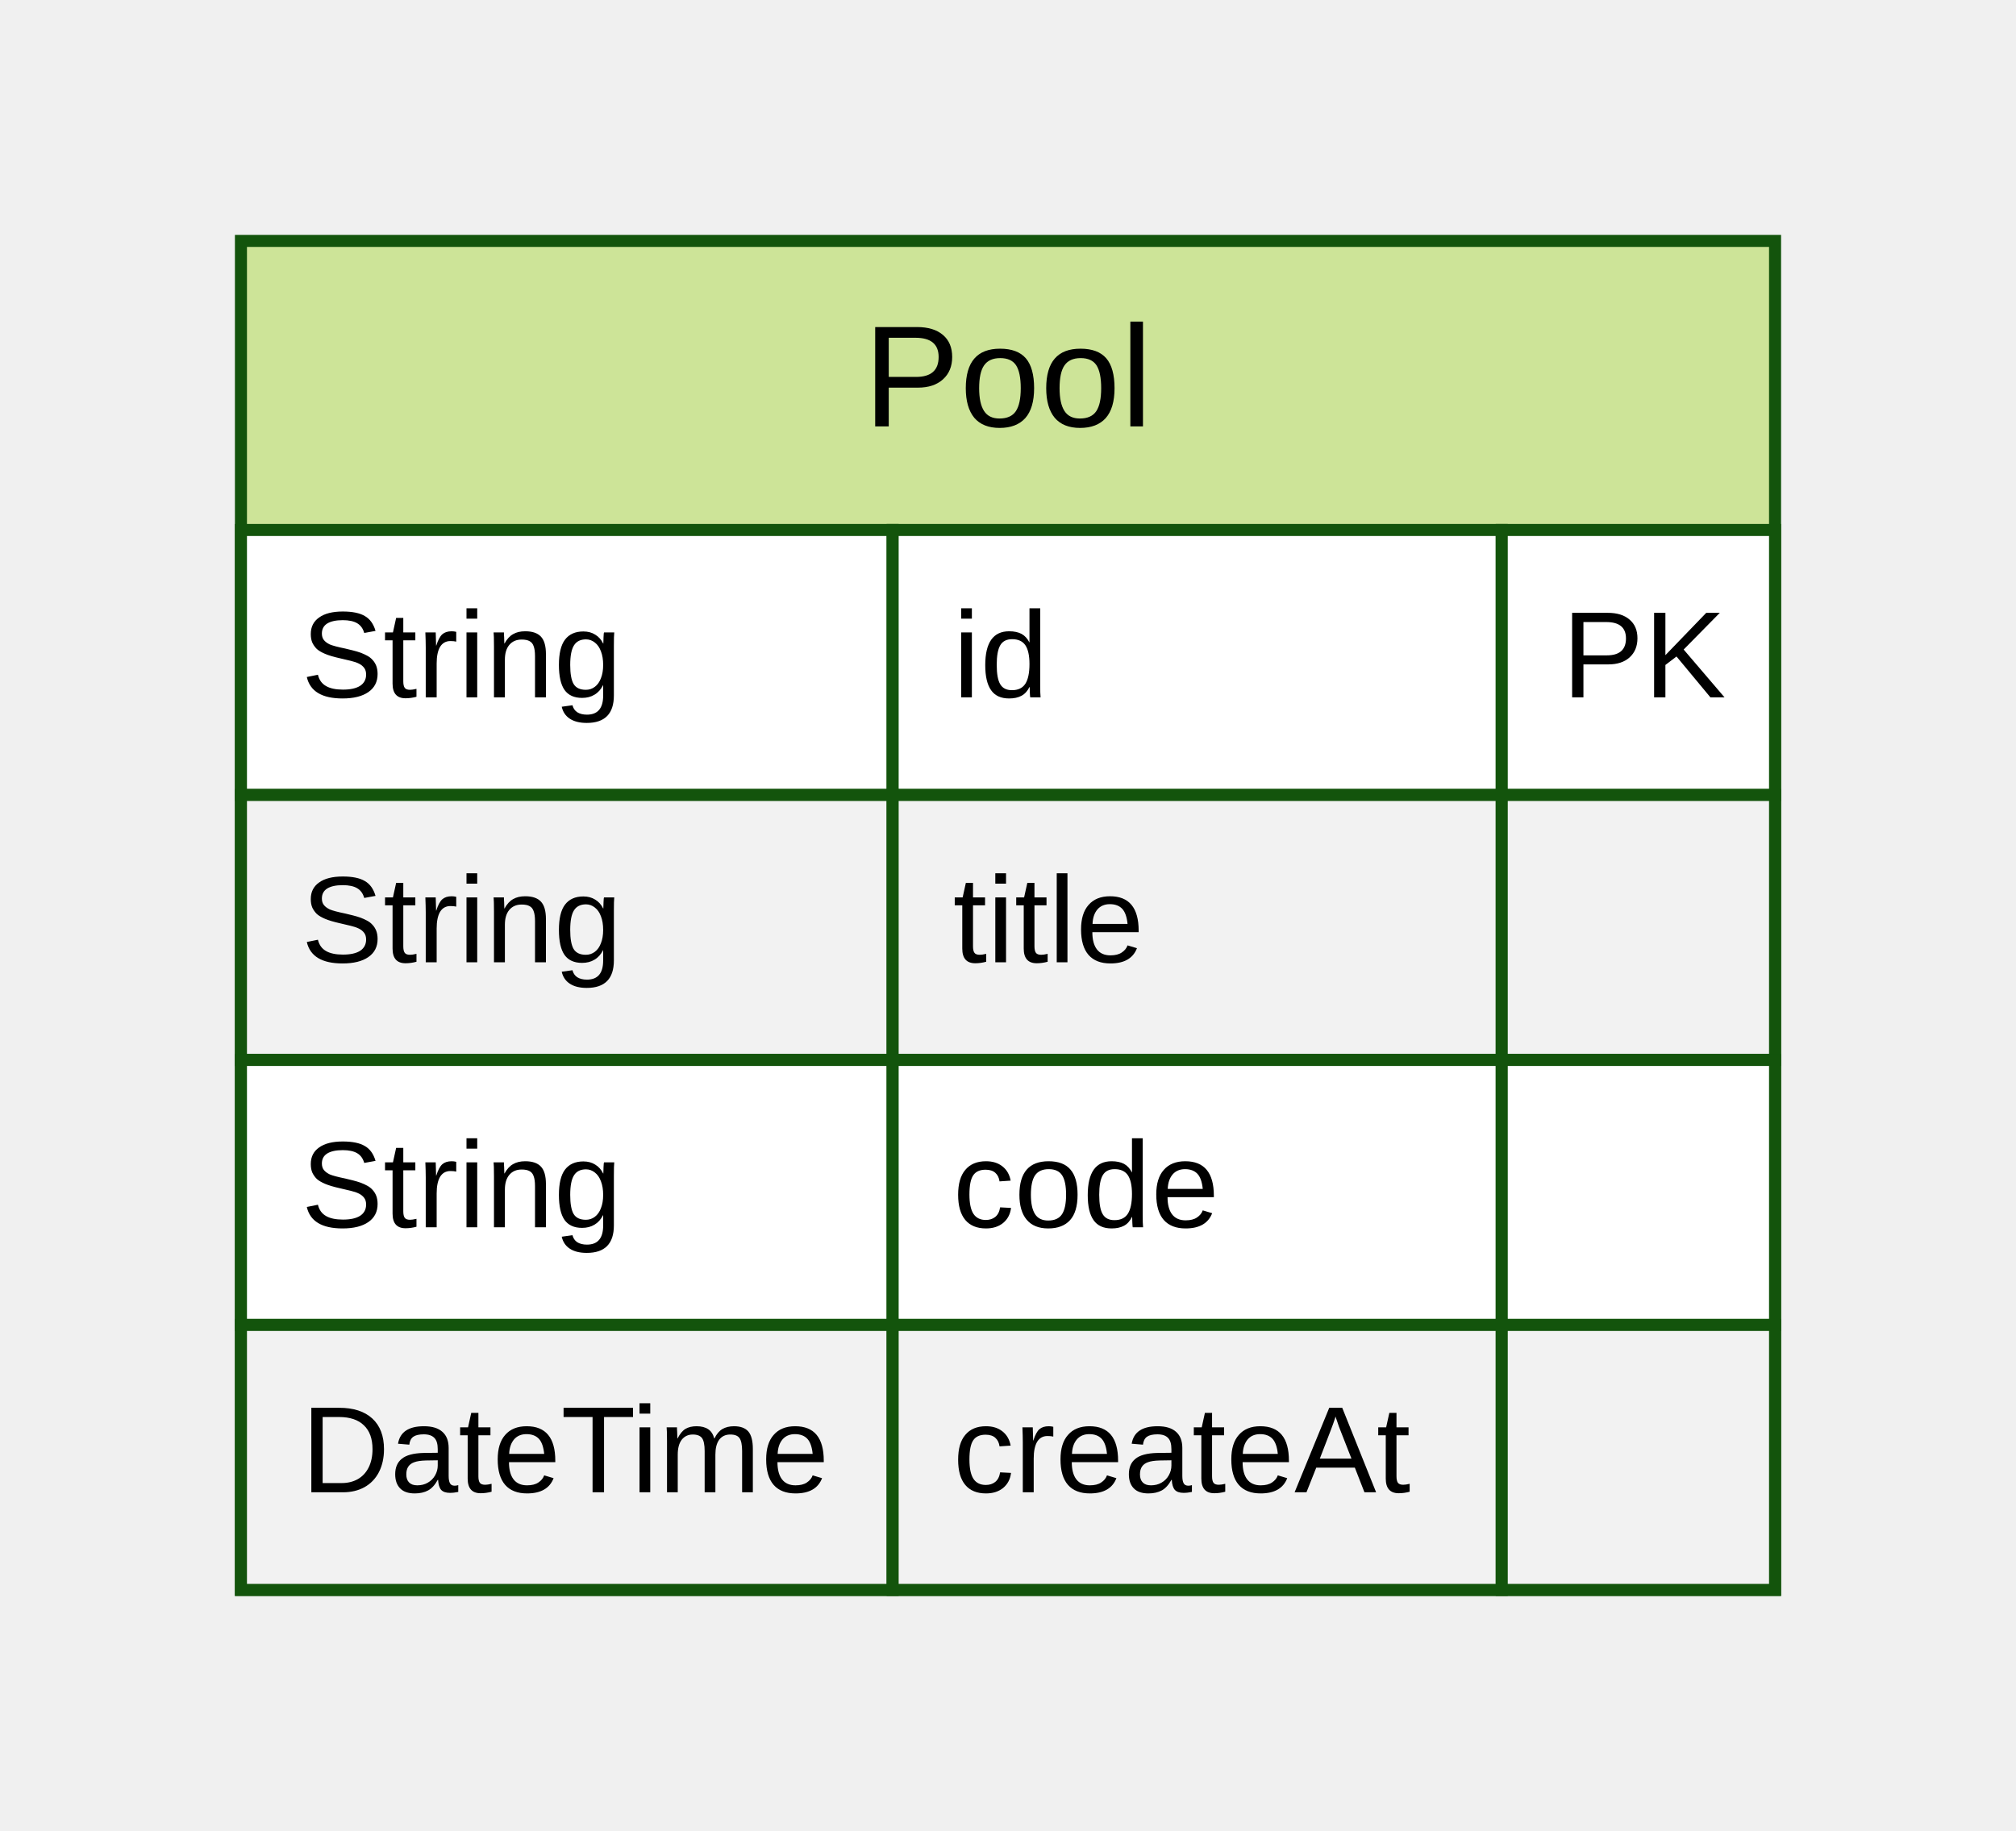
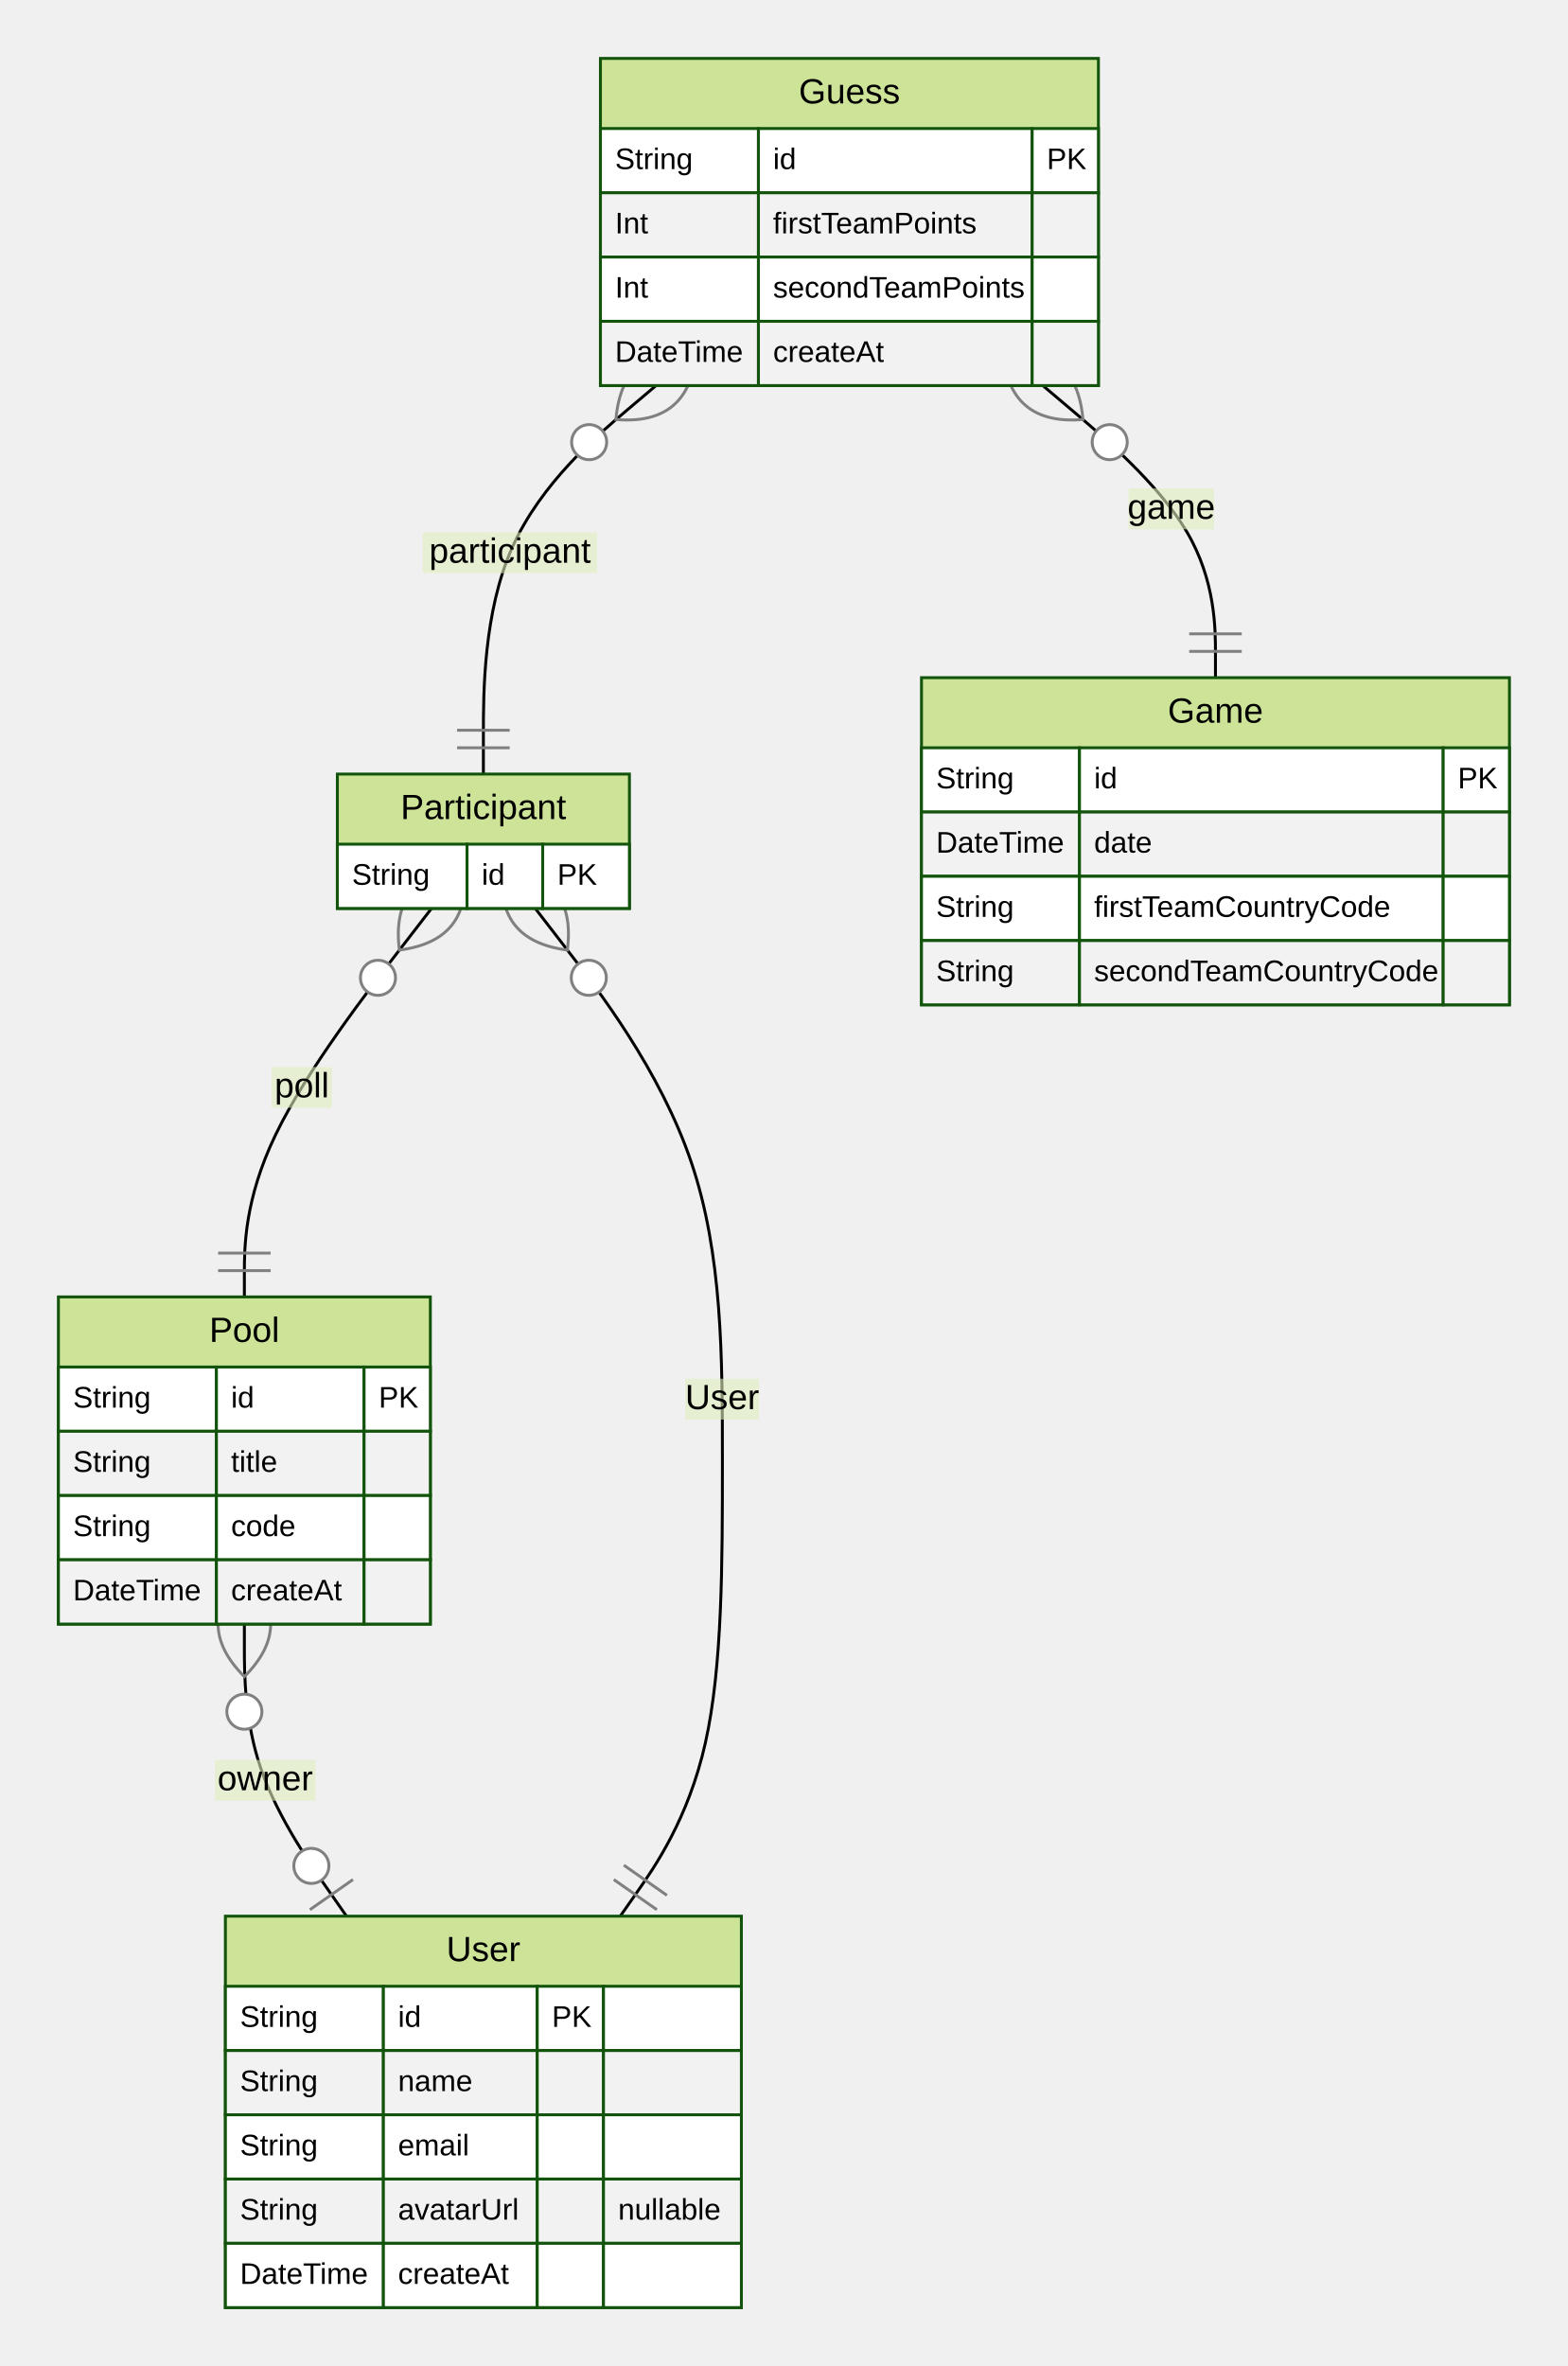
- <svg xmlns="http://www.w3.org/2000/svg" aria-labelledby="chart-title-mermaid-0 chart-desc-mermaid-0" role="img" viewBox="0 0 167.344 152" style="max-width: 167.344px; background-color: white;" width="100%" id="mermaid-0">
+ <svg xmlns="http://www.w3.org/2000/svg" aria-labelledby="chart-title-mermaid-0 chart-desc-mermaid-0" role="img" viewBox="0 0 536.82 810" style="max-width: 536.82px; background-color: white;" width="100%" id="mermaid-0">
  <style>#mermaid-0 {font-family:"trebuchet ms",verdana,arial,sans-serif;font-size:16px;fill:#000000;}#mermaid-0 .error-icon{fill:#552222;}#mermaid-0 .error-text{fill:#552222;stroke:#552222;}#mermaid-0 .edge-thickness-normal{stroke-width:2px;}#mermaid-0 .edge-thickness-thick{stroke-width:3.5px;}#mermaid-0 .edge-pattern-solid{stroke-dasharray:0;}#mermaid-0 .edge-pattern-dashed{stroke-dasharray:3;}#mermaid-0 .edge-pattern-dotted{stroke-dasharray:2;}#mermaid-0 .marker{fill:#000000;stroke:#000000;}#mermaid-0 .marker.cross{stroke:#000000;}#mermaid-0 svg{font-family:"trebuchet ms",verdana,arial,sans-serif;font-size:16px;}#mermaid-0 .entityBox{fill:#cde498;stroke:#13540c;}#mermaid-0 .attributeBoxOdd{fill:#ffffff;stroke:#13540c;}#mermaid-0 .attributeBoxEven{fill:#f2f2f2;stroke:#13540c;}#mermaid-0 .relationshipLabelBox{fill:hsl(78.158, 58.462%, 84.51%);opacity:0.7;background-color:hsl(78.158, 58.462%, 84.51%);}#mermaid-0 .relationshipLabelBox rect{opacity:0.5;}#mermaid-0 .relationshipLine{stroke:#000000;}#mermaid-0 :root{--mermaid-font-family:"trebuchet ms",verdana,arial,sans-serif;}</style>
  <g />
  <defs>
    <marker orient="auto" markerHeight="18" markerWidth="18" refY="9" refX="0" id="ONLY_ONE_START">
      <path d="M9,0 L9,18 M15,0 L15,18" fill="none" stroke="gray" />
    </marker>
  </defs>
  <defs>
    <marker orient="auto" markerHeight="18" markerWidth="18" refY="9" refX="18" id="ONLY_ONE_END">
      <path d="M3,0 L3,18 M9,0 L9,18" fill="none" stroke="gray" />
    </marker>
  </defs>
  <defs>
    <marker orient="auto" markerHeight="18" markerWidth="30" refY="9" refX="0" id="ZERO_OR_ONE_START">
      <circle r="6" cy="9" cx="21" fill="white" stroke="gray" />
      <path d="M9,0 L9,18" fill="none" stroke="gray" />
    </marker>
  </defs>
  <defs>
    <marker orient="auto" markerHeight="18" markerWidth="30" refY="9" refX="30" id="ZERO_OR_ONE_END">
      <circle r="6" cy="9" cx="9" fill="white" stroke="gray" />
      <path d="M21,0 L21,18" fill="none" stroke="gray" />
    </marker>
  </defs>
  <defs>
    <marker orient="auto" markerHeight="36" markerWidth="45" refY="18" refX="18" id="ONE_OR_MORE_START">
      <path d="M0,18 Q 18,0 36,18 Q 18,36 0,18 M42,9 L42,27" fill="none" stroke="gray" />
    </marker>
  </defs>
  <defs>
    <marker orient="auto" markerHeight="36" markerWidth="45" refY="18" refX="27" id="ONE_OR_MORE_END">
      <path d="M3,9 L3,27 M9,18 Q27,0 45,18 Q27,36 9,18" fill="none" stroke="gray" />
    </marker>
  </defs>
  <defs>
    <marker orient="auto" markerHeight="36" markerWidth="57" refY="18" refX="18" id="ZERO_OR_MORE_START">
      <circle r="6" cy="18" cx="48" fill="white" stroke="gray" />
      <path d="M0,18 Q18,0 36,18 Q18,36 0,18" fill="none" stroke="gray" />
    </marker>
  </defs>
  <defs>
    <marker orient="auto" markerHeight="36" markerWidth="57" refY="18" refX="39" id="ZERO_OR_MORE_END">
      <circle r="6" cy="18" cx="9" fill="white" stroke="gray" />
      <path d="M21,18 Q39,0 57,18 Q39,36 21,18" fill="none" stroke="gray" />
    </marker>
  </defs>
-   <g transform="translate(20,20 )" id="Pool">
+   <path marker-start="url(#ZERO_OR_MORE_START)" marker-end="url(#ZERO_OR_ONE_END)" fill="none" stroke="gray" d="M83.672,556L83.672,564.333C83.672,572.667,83.672,589.333,89.501,606C95.329,622.667,106.987,639.333,112.816,647.667L118.644,656" class="er relationshipLine" />
+   <path marker-start="url(#ZERO_OR_MORE_START)" marker-end="url(#ONLY_ONE_END)" fill="none" stroke="gray" d="M183.265,311L193.944,324.833C204.624,338.667,225.984,366.333,236.664,397.833C247.344,429.333,247.344,464.667,247.344,500C247.344,535.333,247.344,570.667,241.515,596.667C235.686,622.667,224.029,639.333,218.2,647.667L212.371,656" class="er relationshipLine" />
+   <path marker-start="url(#ZERO_OR_MORE_START)" marker-end="url(#ONLY_ONE_END)" fill="none" stroke="gray" d="M147.751,311L137.071,324.833C126.391,338.667,105.032,366.333,94.352,388.5C83.672,410.667,83.672,427.333,83.672,435.667L83.672,444" class="er relationshipLine" />
+   <path marker-start="url(#ZERO_OR_MORE_START)" marker-end="url(#ONLY_ONE_END)" fill="none" stroke="gray" d="M224.625,132L214.772,140.333C204.919,148.667,185.213,165.333,175.361,187.5C165.508,209.667,165.508,237.333,165.508,251.167L165.508,265" class="er relationshipLine" />
+   <path marker-start="url(#ZERO_OR_MORE_START)" marker-end="url(#ONLY_ONE_END)" fill="none" stroke="gray" d="M357.047,132L366.9,140.333C376.753,148.667,396.458,165.333,406.311,182C416.164,198.667,416.164,215.333,416.164,223.667L416.164,232" class="er relationshipLine" />
+   <g transform="translate(20,444 )" id="Pool">
    <rect height="112" width="127.344" y="0" x="0" stroke="gray" fill-opacity="100%" fill="honeydew" class="er entityBox" />
    <text transform="translate(63.67186,12)" style="font-family: &quot;trebuchet ms&quot;, verdana, arial, sans-serif;; font-size: 12px" text-anchor="middle" dominant-baseline="middle" y="0" x="0" id="entity-Pool" class="er entityLabel">Pool</text>
    <rect height="22" width="54.096" y="24" x="0" stroke="gray" fill-opacity="100%" fill="honeydew" class="er attributeBoxOdd" />
    <text transform="translate(5,35)" style="font-family: &quot;trebuchet ms&quot;, verdana, arial, sans-serif;; font-size: 10.2px" text-anchor="left" dominant-baseline="middle" y="0" x="0" id="entity-Pool-attr-1-type" class="er entityLabel">String</text>
    <rect height="22" width="50.56" y="24" x="54.096" stroke="gray" fill-opacity="100%" fill="honeydew" class="er attributeBoxOdd" />
    <text transform="translate(59.09555,35)" style="font-family: &quot;trebuchet ms&quot;, verdana, arial, sans-serif;; font-size: 10.2px" text-anchor="left" dominant-baseline="middle" y="0" x="0" id="entity-Pool-attr-1-name" class="er entityLabel">id</text>
    <rect height="22" width="22.688" y="24" x="104.656" stroke="gray" fill-opacity="100%" fill="honeydew" class="er attributeBoxOdd" />
    <text transform="translate(109.656,35)" style="font-family: &quot;trebuchet ms&quot;, verdana, arial, sans-serif;; font-size: 10.2px" text-anchor="left" dominant-baseline="middle" y="0" x="0" id="entity-Pool-attr-1-key" class="er entityLabel">PK</text>
    <rect height="22" width="54.096" y="46" x="0" stroke="gray" fill-opacity="100%" fill="honeydew" class="er attributeBoxEven" />
    <text transform="translate(5,57)" style="font-family: &quot;trebuchet ms&quot;, verdana, arial, sans-serif;; font-size: 10.2px" text-anchor="left" dominant-baseline="middle" y="0" x="0" id="entity-Pool-attr-2-type" class="er entityLabel">String</text>
    <rect height="22" width="50.56" y="46" x="54.096" stroke="gray" fill-opacity="100%" fill="honeydew" class="er attributeBoxEven" />
    <text transform="translate(59.09555,57)" style="font-family: &quot;trebuchet ms&quot;, verdana, arial, sans-serif;; font-size: 10.2px" text-anchor="left" dominant-baseline="middle" y="0" x="0" id="entity-Pool-attr-2-name" class="er entityLabel">title</text>
    <rect height="22" width="22.688" y="46" x="104.656" stroke="gray" fill-opacity="100%" fill="honeydew" class="er attributeBoxEven" />
    <text transform="translate(109.656,57)" style="font-family: &quot;trebuchet ms&quot;, verdana, arial, sans-serif;; font-size: 10.2px" text-anchor="left" dominant-baseline="middle" y="0" x="0" id="entity-Pool-attr-2-key" class="er entityLabel" />
    <rect height="22" width="54.096" y="68" x="0" stroke="gray" fill-opacity="100%" fill="honeydew" class="er attributeBoxOdd" />
    <text transform="translate(5,79)" style="font-family: &quot;trebuchet ms&quot;, verdana, arial, sans-serif;; font-size: 10.2px" text-anchor="left" dominant-baseline="middle" y="0" x="0" id="entity-Pool-attr-3-type" class="er entityLabel">String</text>
    <rect height="22" width="50.56" y="68" x="54.096" stroke="gray" fill-opacity="100%" fill="honeydew" class="er attributeBoxOdd" />
    <text transform="translate(59.09555,79)" style="font-family: &quot;trebuchet ms&quot;, verdana, arial, sans-serif;; font-size: 10.2px" text-anchor="left" dominant-baseline="middle" y="0" x="0" id="entity-Pool-attr-3-name" class="er entityLabel">code</text>
    <rect height="22" width="22.688" y="68" x="104.656" stroke="gray" fill-opacity="100%" fill="honeydew" class="er attributeBoxOdd" />
    <text transform="translate(109.656,79)" style="font-family: &quot;trebuchet ms&quot;, verdana, arial, sans-serif;; font-size: 10.2px" text-anchor="left" dominant-baseline="middle" y="0" x="0" id="entity-Pool-attr-3-key" class="er entityLabel" />
    <rect height="22" width="54.096" y="90" x="0" stroke="gray" fill-opacity="100%" fill="honeydew" class="er attributeBoxEven" />
    <text transform="translate(5,101)" style="font-family: &quot;trebuchet ms&quot;, verdana, arial, sans-serif;; font-size: 10.2px" text-anchor="left" dominant-baseline="middle" y="0" x="0" id="entity-Pool-attr-4-type" class="er entityLabel">DateTime</text>
    <rect height="22" width="50.56" y="90" x="54.096" stroke="gray" fill-opacity="100%" fill="honeydew" class="er attributeBoxEven" />
    <text transform="translate(59.09555,101)" style="font-family: &quot;trebuchet ms&quot;, verdana, arial, sans-serif;; font-size: 10.2px" text-anchor="left" dominant-baseline="middle" y="0" x="0" id="entity-Pool-attr-4-name" class="er entityLabel">createAt</text>
    <rect height="22" width="22.688" y="90" x="104.656" stroke="gray" fill-opacity="100%" fill="honeydew" class="er attributeBoxEven" />
    <text transform="translate(109.656,101)" style="font-family: &quot;trebuchet ms&quot;, verdana, arial, sans-serif;; font-size: 10.2px" text-anchor="left" dominant-baseline="middle" y="0" x="0" id="entity-Pool-attr-4-key" class="er entityLabel" />
  </g>
+   <g transform="translate(115.5078,265 )" id="Participant">
+     <rect height="46" width="100" y="0" x="0" stroke="gray" fill-opacity="100%" fill="honeydew" class="er entityBox" />
+     <text transform="translate(50,12)" style="font-family: &quot;trebuchet ms&quot;, verdana, arial, sans-serif;; font-size: 12px" text-anchor="middle" dominant-baseline="middle" y="0" x="0" id="entity-Participant" class="er entityLabel">Participant</text>
+     <rect height="22" width="44.399" y="24" x="0" stroke="gray" fill-opacity="100%" fill="honeydew" class="er attributeBoxOdd" />
+     <text transform="translate(5,35)" style="font-family: &quot;trebuchet ms&quot;, verdana, arial, sans-serif;; font-size: 10.2px" text-anchor="left" dominant-baseline="middle" y="0" x="0" id="entity-Participant-attr-1-type" class="er entityLabel">String</text>
+     <rect height="22" width="25.911" y="24" x="44.399" stroke="gray" fill-opacity="100%" fill="honeydew" class="er attributeBoxOdd" />
+     <text transform="translate(49.39862,35)" style="font-family: &quot;trebuchet ms&quot;, verdana, arial, sans-serif;; font-size: 10.2px" text-anchor="left" dominant-baseline="middle" y="0" x="0" id="entity-Participant-attr-1-name" class="er entityLabel">id</text>
+     <rect height="22" width="29.69" y="24" x="70.31" stroke="gray" fill-opacity="100%" fill="honeydew" class="er attributeBoxOdd" />
+     <text transform="translate(75.30976,35)" style="font-family: &quot;trebuchet ms&quot;, verdana, arial, sans-serif;; font-size: 10.2px" text-anchor="left" dominant-baseline="middle" y="0" x="0" id="entity-Participant-attr-1-key" class="er entityLabel">PK</text>
+   </g>
+   <g transform="translate(77.17397,656 )" id="User">
+     <rect height="134" width="176.668" y="0" x="0" stroke="gray" fill-opacity="100%" fill="honeydew" class="er entityBox" />
+     <text transform="translate(88.33382,12)" style="font-family: &quot;trebuchet ms&quot;, verdana, arial, sans-serif;; font-size: 12px" text-anchor="middle" dominant-baseline="middle" y="0" x="0" id="entity-User" class="er entityLabel">User</text>
+     <rect height="22" width="54.096" y="24" x="0" stroke="gray" fill-opacity="100%" fill="honeydew" class="er attributeBoxOdd" />
+     <text transform="translate(5,35)" style="font-family: &quot;trebuchet ms&quot;, verdana, arial, sans-serif;; font-size: 10.2px" text-anchor="left" dominant-baseline="middle" y="0" x="0" id="entity-User-attr-1-type" class="er entityLabel">String</text>
+     <rect height="22" width="52.672" y="24" x="54.096" stroke="gray" fill-opacity="100%" fill="honeydew" class="er attributeBoxOdd" />
+     <text transform="translate(59.09555,35)" style="font-family: &quot;trebuchet ms&quot;, verdana, arial, sans-serif;; font-size: 10.2px" text-anchor="left" dominant-baseline="middle" y="0" x="0" id="entity-User-attr-1-name" class="er entityLabel">id</text>
+     <rect height="22" width="22.688" y="24" x="106.767" stroke="gray" fill-opacity="100%" fill="honeydew" class="er attributeBoxOdd" />
+     <text transform="translate(111.7674,35)" style="font-family: &quot;trebuchet ms&quot;, verdana, arial, sans-serif;; font-size: 10.2px" text-anchor="left" dominant-baseline="middle" y="0" x="0" id="entity-User-attr-1-key" class="er entityLabel">PK</text>
+     <rect height="22" width="47.213" y="24" x="129.455" stroke="gray" fill-opacity="100%" fill="honeydew" class="er attributeBoxOdd" />
+     <text transform="translate(134.4551,35)" style="font-family: &quot;trebuchet ms&quot;, verdana, arial, sans-serif;; font-size: 10.2px" text-anchor="left" dominant-baseline="middle" y="0" x="0" id="entity-User-attr-1-comment" class="er entityLabel" />
+     <rect height="22" width="54.096" y="46" x="0" stroke="gray" fill-opacity="100%" fill="honeydew" class="er attributeBoxEven" />
+     <text transform="translate(5,57)" style="font-family: &quot;trebuchet ms&quot;, verdana, arial, sans-serif;; font-size: 10.2px" text-anchor="left" dominant-baseline="middle" y="0" x="0" id="entity-User-attr-2-type" class="er entityLabel">String</text>
+     <rect height="22" width="52.672" y="46" x="54.096" stroke="gray" fill-opacity="100%" fill="honeydew" class="er attributeBoxEven" />
+     <text transform="translate(59.09555,57)" style="font-family: &quot;trebuchet ms&quot;, verdana, arial, sans-serif;; font-size: 10.2px" text-anchor="left" dominant-baseline="middle" y="0" x="0" id="entity-User-attr-2-name" class="er entityLabel">name</text>
+     <rect height="22" width="22.688" y="46" x="106.767" stroke="gray" fill-opacity="100%" fill="honeydew" class="er attributeBoxEven" />
+     <text transform="translate(111.7674,57)" style="font-family: &quot;trebuchet ms&quot;, verdana, arial, sans-serif;; font-size: 10.2px" text-anchor="left" dominant-baseline="middle" y="0" x="0" id="entity-User-attr-2-key" class="er entityLabel" />
+     <rect height="22" width="47.213" y="46" x="129.455" stroke="gray" fill-opacity="100%" fill="honeydew" class="er attributeBoxEven" />
+     <text transform="translate(134.4551,57)" style="font-family: &quot;trebuchet ms&quot;, verdana, arial, sans-serif;; font-size: 10.2px" text-anchor="left" dominant-baseline="middle" y="0" x="0" id="entity-User-attr-2-comment" class="er entityLabel" />
+     <rect height="22" width="54.096" y="68" x="0" stroke="gray" fill-opacity="100%" fill="honeydew" class="er attributeBoxOdd" />
+     <text transform="translate(5,79)" style="font-family: &quot;trebuchet ms&quot;, verdana, arial, sans-serif;; font-size: 10.2px" text-anchor="left" dominant-baseline="middle" y="0" x="0" id="entity-User-attr-3-type" class="er entityLabel">String</text>
+     <rect height="22" width="52.672" y="68" x="54.096" stroke="gray" fill-opacity="100%" fill="honeydew" class="er attributeBoxOdd" />
+     <text transform="translate(59.09555,79)" style="font-family: &quot;trebuchet ms&quot;, verdana, arial, sans-serif;; font-size: 10.2px" text-anchor="left" dominant-baseline="middle" y="0" x="0" id="entity-User-attr-3-name" class="er entityLabel">email</text>
+     <rect height="22" width="22.688" y="68" x="106.767" stroke="gray" fill-opacity="100%" fill="honeydew" class="er attributeBoxOdd" />
+     <text transform="translate(111.7674,79)" style="font-family: &quot;trebuchet ms&quot;, verdana, arial, sans-serif;; font-size: 10.2px" text-anchor="left" dominant-baseline="middle" y="0" x="0" id="entity-User-attr-3-key" class="er entityLabel" />
+     <rect height="22" width="47.213" y="68" x="129.455" stroke="gray" fill-opacity="100%" fill="honeydew" class="er attributeBoxOdd" />
+     <text transform="translate(134.4551,79)" style="font-family: &quot;trebuchet ms&quot;, verdana, arial, sans-serif;; font-size: 10.2px" text-anchor="left" dominant-baseline="middle" y="0" x="0" id="entity-User-attr-3-comment" class="er entityLabel" />
+     <rect height="22" width="54.096" y="90" x="0" stroke="gray" fill-opacity="100%" fill="honeydew" class="er attributeBoxEven" />
+     <text transform="translate(5,101)" style="font-family: &quot;trebuchet ms&quot;, verdana, arial, sans-serif;; font-size: 10.2px" text-anchor="left" dominant-baseline="middle" y="0" x="0" id="entity-User-attr-4-type" class="er entityLabel">String</text>
+     <rect height="22" width="52.672" y="90" x="54.096" stroke="gray" fill-opacity="100%" fill="honeydew" class="er attributeBoxEven" />
+     <text transform="translate(59.09555,101)" style="font-family: &quot;trebuchet ms&quot;, verdana, arial, sans-serif;; font-size: 10.2px" text-anchor="left" dominant-baseline="middle" y="0" x="0" id="entity-User-attr-4-name" class="er entityLabel">avatarUrl</text>
+     <rect height="22" width="22.688" y="90" x="106.767" stroke="gray" fill-opacity="100%" fill="honeydew" class="er attributeBoxEven" />
+     <text transform="translate(111.7674,101)" style="font-family: &quot;trebuchet ms&quot;, verdana, arial, sans-serif;; font-size: 10.2px" text-anchor="left" dominant-baseline="middle" y="0" x="0" id="entity-User-attr-4-key" class="er entityLabel" />
+     <rect height="22" width="47.213" y="90" x="129.455" stroke="gray" fill-opacity="100%" fill="honeydew" class="er attributeBoxEven" />
+     <text transform="translate(134.4551,101)" style="font-family: &quot;trebuchet ms&quot;, verdana, arial, sans-serif;; font-size: 10.2px" text-anchor="left" dominant-baseline="middle" y="0" x="0" id="entity-User-attr-4-comment" class="er entityLabel">nullable</text>
+     <rect height="22" width="54.096" y="112" x="0" stroke="gray" fill-opacity="100%" fill="honeydew" class="er attributeBoxOdd" />
+     <text transform="translate(5,123)" style="font-family: &quot;trebuchet ms&quot;, verdana, arial, sans-serif;; font-size: 10.2px" text-anchor="left" dominant-baseline="middle" y="0" x="0" id="entity-User-attr-5-type" class="er entityLabel">DateTime</text>
+     <rect height="22" width="52.672" y="112" x="54.096" stroke="gray" fill-opacity="100%" fill="honeydew" class="er attributeBoxOdd" />
+     <text transform="translate(59.09555,123)" style="font-family: &quot;trebuchet ms&quot;, verdana, arial, sans-serif;; font-size: 10.2px" text-anchor="left" dominant-baseline="middle" y="0" x="0" id="entity-User-attr-5-name" class="er entityLabel">createAt</text>
+     <rect height="22" width="22.688" y="112" x="106.767" stroke="gray" fill-opacity="100%" fill="honeydew" class="er attributeBoxOdd" />
+     <text transform="translate(111.7674,123)" style="font-family: &quot;trebuchet ms&quot;, verdana, arial, sans-serif;; font-size: 10.2px" text-anchor="left" dominant-baseline="middle" y="0" x="0" id="entity-User-attr-5-key" class="er entityLabel" />
+     <rect height="22" width="47.213" y="112" x="129.455" stroke="gray" fill-opacity="100%" fill="honeydew" class="er attributeBoxOdd" />
+     <text transform="translate(134.4551,123)" style="font-family: &quot;trebuchet ms&quot;, verdana, arial, sans-serif;; font-size: 10.2px" text-anchor="left" dominant-baseline="middle" y="0" x="0" id="entity-User-attr-5-comment" class="er entityLabel" />
+   </g>
+   <g transform="translate(315.5078,232 )" id="Game">
+     <rect height="112" width="201.312" y="0" x="0" stroke="gray" fill-opacity="100%" fill="honeydew" class="er entityBox" />
+     <text transform="translate(100.6562,12)" style="font-family: &quot;trebuchet ms&quot;, verdana, arial, sans-serif;; font-size: 12px" text-anchor="middle" dominant-baseline="middle" y="0" x="0" id="entity-Game" class="er entityLabel">Game</text>
+     <rect height="22" width="54.096" y="24" x="0" stroke="gray" fill-opacity="100%" fill="honeydew" class="er attributeBoxOdd" />
+     <text transform="translate(5,35)" style="font-family: &quot;trebuchet ms&quot;, verdana, arial, sans-serif;; font-size: 10.2px" text-anchor="left" dominant-baseline="middle" y="0" x="0" id="entity-Game-attr-1-type" class="er entityLabel">String</text>
+     <rect height="22" width="124.529" y="24" x="54.096" stroke="gray" fill-opacity="100%" fill="honeydew" class="er attributeBoxOdd" />
+     <text transform="translate(59.09555,35)" style="font-family: &quot;trebuchet ms&quot;, verdana, arial, sans-serif;; font-size: 10.2px" text-anchor="left" dominant-baseline="middle" y="0" x="0" id="entity-Game-attr-1-name" class="er entityLabel">id</text>
+     <rect height="22" width="22.688" y="24" x="178.625" stroke="gray" fill-opacity="100%" fill="honeydew" class="er attributeBoxOdd" />
+     <text transform="translate(183.6248,35)" style="font-family: &quot;trebuchet ms&quot;, verdana, arial, sans-serif;; font-size: 10.2px" text-anchor="left" dominant-baseline="middle" y="0" x="0" id="entity-Game-attr-1-key" class="er entityLabel">PK</text>
+     <rect height="22" width="54.096" y="46" x="0" stroke="gray" fill-opacity="100%" fill="honeydew" class="er attributeBoxEven" />
+     <text transform="translate(5,57)" style="font-family: &quot;trebuchet ms&quot;, verdana, arial, sans-serif;; font-size: 10.2px" text-anchor="left" dominant-baseline="middle" y="0" x="0" id="entity-Game-attr-2-type" class="er entityLabel">DateTime</text>
+     <rect height="22" width="124.529" y="46" x="54.096" stroke="gray" fill-opacity="100%" fill="honeydew" class="er attributeBoxEven" />
+     <text transform="translate(59.09555,57)" style="font-family: &quot;trebuchet ms&quot;, verdana, arial, sans-serif;; font-size: 10.2px" text-anchor="left" dominant-baseline="middle" y="0" x="0" id="entity-Game-attr-2-name" class="er entityLabel">date</text>
+     <rect height="22" width="22.688" y="46" x="178.625" stroke="gray" fill-opacity="100%" fill="honeydew" class="er attributeBoxEven" />
+     <text transform="translate(183.6248,57)" style="font-family: &quot;trebuchet ms&quot;, verdana, arial, sans-serif;; font-size: 10.2px" text-anchor="left" dominant-baseline="middle" y="0" x="0" id="entity-Game-attr-2-key" class="er entityLabel" />
+     <rect height="22" width="54.096" y="68" x="0" stroke="gray" fill-opacity="100%" fill="honeydew" class="er attributeBoxOdd" />
+     <text transform="translate(5,79)" style="font-family: &quot;trebuchet ms&quot;, verdana, arial, sans-serif;; font-size: 10.2px" text-anchor="left" dominant-baseline="middle" y="0" x="0" id="entity-Game-attr-3-type" class="er entityLabel">String</text>
+     <rect height="22" width="124.529" y="68" x="54.096" stroke="gray" fill-opacity="100%" fill="honeydew" class="er attributeBoxOdd" />
+     <text transform="translate(59.09555,79)" style="font-family: &quot;trebuchet ms&quot;, verdana, arial, sans-serif;; font-size: 10.2px" text-anchor="left" dominant-baseline="middle" y="0" x="0" id="entity-Game-attr-3-name" class="er entityLabel">firstTeamCountryCode</text>
+     <rect height="22" width="22.688" y="68" x="178.625" stroke="gray" fill-opacity="100%" fill="honeydew" class="er attributeBoxOdd" />
+     <text transform="translate(183.6248,79)" style="font-family: &quot;trebuchet ms&quot;, verdana, arial, sans-serif;; font-size: 10.2px" text-anchor="left" dominant-baseline="middle" y="0" x="0" id="entity-Game-attr-3-key" class="er entityLabel" />
+     <rect height="22" width="54.096" y="90" x="0" stroke="gray" fill-opacity="100%" fill="honeydew" class="er attributeBoxEven" />
+     <text transform="translate(5,101)" style="font-family: &quot;trebuchet ms&quot;, verdana, arial, sans-serif;; font-size: 10.2px" text-anchor="left" dominant-baseline="middle" y="0" x="0" id="entity-Game-attr-4-type" class="er entityLabel">String</text>
+     <rect height="22" width="124.529" y="90" x="54.096" stroke="gray" fill-opacity="100%" fill="honeydew" class="er attributeBoxEven" />
+     <text transform="translate(59.09555,101)" style="font-family: &quot;trebuchet ms&quot;, verdana, arial, sans-serif;; font-size: 10.2px" text-anchor="left" dominant-baseline="middle" y="0" x="0" id="entity-Game-attr-4-name" class="er entityLabel">secondTeamCountryCode</text>
+     <rect height="22" width="22.688" y="90" x="178.625" stroke="gray" fill-opacity="100%" fill="honeydew" class="er attributeBoxEven" />
+     <text transform="translate(183.6248,101)" style="font-family: &quot;trebuchet ms&quot;, verdana, arial, sans-serif;; font-size: 10.2px" text-anchor="left" dominant-baseline="middle" y="0" x="0" id="entity-Game-attr-4-key" class="er entityLabel" />
+   </g>
+   <g transform="translate(205.5837,20 )" id="Guess">
+     <rect height="112" width="170.504" y="0" x="0" stroke="gray" fill-opacity="100%" fill="honeydew" class="er entityBox" />
+     <text transform="translate(85.2522,12)" style="font-family: &quot;trebuchet ms&quot;, verdana, arial, sans-serif;; font-size: 12px" text-anchor="middle" dominant-baseline="middle" y="0" x="0" id="entity-Guess" class="er entityLabel">Guess</text>
+     <rect height="22" width="54.096" y="24" x="0" stroke="gray" fill-opacity="100%" fill="honeydew" class="er attributeBoxOdd" />
+     <text transform="translate(5,35)" style="font-family: &quot;trebuchet ms&quot;, verdana, arial, sans-serif;; font-size: 10.2px" text-anchor="left" dominant-baseline="middle" y="0" x="0" id="entity-Guess-attr-1-type" class="er entityLabel">String</text>
+     <rect height="22" width="93.721" y="24" x="54.096" stroke="gray" fill-opacity="100%" fill="honeydew" class="er attributeBoxOdd" />
+     <text transform="translate(59.09555,35)" style="font-family: &quot;trebuchet ms&quot;, verdana, arial, sans-serif;; font-size: 10.2px" text-anchor="left" dominant-baseline="middle" y="0" x="0" id="entity-Guess-attr-1-name" class="er entityLabel">id</text>
+     <rect height="22" width="22.688" y="24" x="147.817" stroke="gray" fill-opacity="100%" fill="honeydew" class="er attributeBoxOdd" />
+     <text transform="translate(152.8167,35)" style="font-family: &quot;trebuchet ms&quot;, verdana, arial, sans-serif;; font-size: 10.2px" text-anchor="left" dominant-baseline="middle" y="0" x="0" id="entity-Guess-attr-1-key" class="er entityLabel">PK</text>
+     <rect height="22" width="54.096" y="46" x="0" stroke="gray" fill-opacity="100%" fill="honeydew" class="er attributeBoxEven" />
+     <text transform="translate(5,57)" style="font-family: &quot;trebuchet ms&quot;, verdana, arial, sans-serif;; font-size: 10.2px" text-anchor="left" dominant-baseline="middle" y="0" x="0" id="entity-Guess-attr-2-type" class="er entityLabel">Int</text>
+     <rect height="22" width="93.721" y="46" x="54.096" stroke="gray" fill-opacity="100%" fill="honeydew" class="er attributeBoxEven" />
+     <text transform="translate(59.09555,57)" style="font-family: &quot;trebuchet ms&quot;, verdana, arial, sans-serif;; font-size: 10.2px" text-anchor="left" dominant-baseline="middle" y="0" x="0" id="entity-Guess-attr-2-name" class="er entityLabel">firstTeamPoints</text>
+     <rect height="22" width="22.688" y="46" x="147.817" stroke="gray" fill-opacity="100%" fill="honeydew" class="er attributeBoxEven" />
+     <text transform="translate(152.8167,57)" style="font-family: &quot;trebuchet ms&quot;, verdana, arial, sans-serif;; font-size: 10.2px" text-anchor="left" dominant-baseline="middle" y="0" x="0" id="entity-Guess-attr-2-key" class="er entityLabel" />
+     <rect height="22" width="54.096" y="68" x="0" stroke="gray" fill-opacity="100%" fill="honeydew" class="er attributeBoxOdd" />
+     <text transform="translate(5,79)" style="font-family: &quot;trebuchet ms&quot;, verdana, arial, sans-serif;; font-size: 10.2px" text-anchor="left" dominant-baseline="middle" y="0" x="0" id="entity-Guess-attr-3-type" class="er entityLabel">Int</text>
+     <rect height="22" width="93.721" y="68" x="54.096" stroke="gray" fill-opacity="100%" fill="honeydew" class="er attributeBoxOdd" />
+     <text transform="translate(59.09555,79)" style="font-family: &quot;trebuchet ms&quot;, verdana, arial, sans-serif;; font-size: 10.2px" text-anchor="left" dominant-baseline="middle" y="0" x="0" id="entity-Guess-attr-3-name" class="er entityLabel">secondTeamPoints</text>
+     <rect height="22" width="22.688" y="68" x="147.817" stroke="gray" fill-opacity="100%" fill="honeydew" class="er attributeBoxOdd" />
+     <text transform="translate(152.8167,79)" style="font-family: &quot;trebuchet ms&quot;, verdana, arial, sans-serif;; font-size: 10.2px" text-anchor="left" dominant-baseline="middle" y="0" x="0" id="entity-Guess-attr-3-key" class="er entityLabel" />
+     <rect height="22" width="54.096" y="90" x="0" stroke="gray" fill-opacity="100%" fill="honeydew" class="er attributeBoxEven" />
+     <text transform="translate(5,101)" style="font-family: &quot;trebuchet ms&quot;, verdana, arial, sans-serif;; font-size: 10.2px" text-anchor="left" dominant-baseline="middle" y="0" x="0" id="entity-Guess-attr-4-type" class="er entityLabel">DateTime</text>
+     <rect height="22" width="93.721" y="90" x="54.096" stroke="gray" fill-opacity="100%" fill="honeydew" class="er attributeBoxEven" />
+     <text transform="translate(59.09555,101)" style="font-family: &quot;trebuchet ms&quot;, verdana, arial, sans-serif;; font-size: 10.2px" text-anchor="left" dominant-baseline="middle" y="0" x="0" id="entity-Guess-attr-4-name" class="er entityLabel">createAt</text>
+     <rect height="22" width="22.688" y="90" x="147.817" stroke="gray" fill-opacity="100%" fill="honeydew" class="er attributeBoxEven" />
+     <text transform="translate(152.8167,101)" style="font-family: &quot;trebuchet ms&quot;, verdana, arial, sans-serif;; font-size: 10.2px" text-anchor="left" dominant-baseline="middle" y="0" x="0" id="entity-Guess-attr-4-key" class="er entityLabel" />
+   </g>
+   <rect fill-opacity="85%" fill="white" height="14" width="34.471" y="602.488" x="73.567" class="er relationshipLabelBox" />
+   <text style="font-family: &quot;trebuchet ms&quot;, verdana, arial, sans-serif;; font-size: 12px" dominant-baseline="middle" text-anchor="middle" y="609.488" x="90.803" id="rel1" class="er relationshipLabel">owner</text>
+   <rect fill-opacity="85%" fill="white" height="14" width="25.184" y="472.004" x="234.668" class="er relationshipLabelBox" />
+   <text style="font-family: &quot;trebuchet ms&quot;, verdana, arial, sans-serif;; font-size: 12px" dominant-baseline="middle" text-anchor="middle" y="479.004" x="247.26" id="rel2" class="er relationshipLabel">User</text>
+   <rect fill-opacity="85%" fill="white" height="14" width="20.664" y="365.27" x="93.006" class="er relationshipLabelBox" />
+   <text style="font-family: &quot;trebuchet ms&quot;, verdana, arial, sans-serif;; font-size: 12px" dominant-baseline="middle" text-anchor="middle" y="372.27" x="103.338" id="rel3" class="er relationshipLabel">poll</text>
+   <rect fill-opacity="85%" fill="white" height="14" width="59.744" y="182.256" x="144.733" class="er relationshipLabelBox" />
+   <text style="font-family: &quot;trebuchet ms&quot;, verdana, arial, sans-serif;; font-size: 12px" dominant-baseline="middle" text-anchor="middle" y="189.256" x="174.605" id="rel4" class="er relationshipLabel">participant</text>
+   <rect fill-opacity="85%" fill="white" height="14" width="29.289" y="167.222" x="386.403" class="er relationshipLabelBox" />
+   <text style="font-family: &quot;trebuchet ms&quot;, verdana, arial, sans-serif;; font-size: 12px" dominant-baseline="middle" text-anchor="middle" y="174.222" x="401.048" id="rel5" class="er relationshipLabel">game</text>
</svg>
